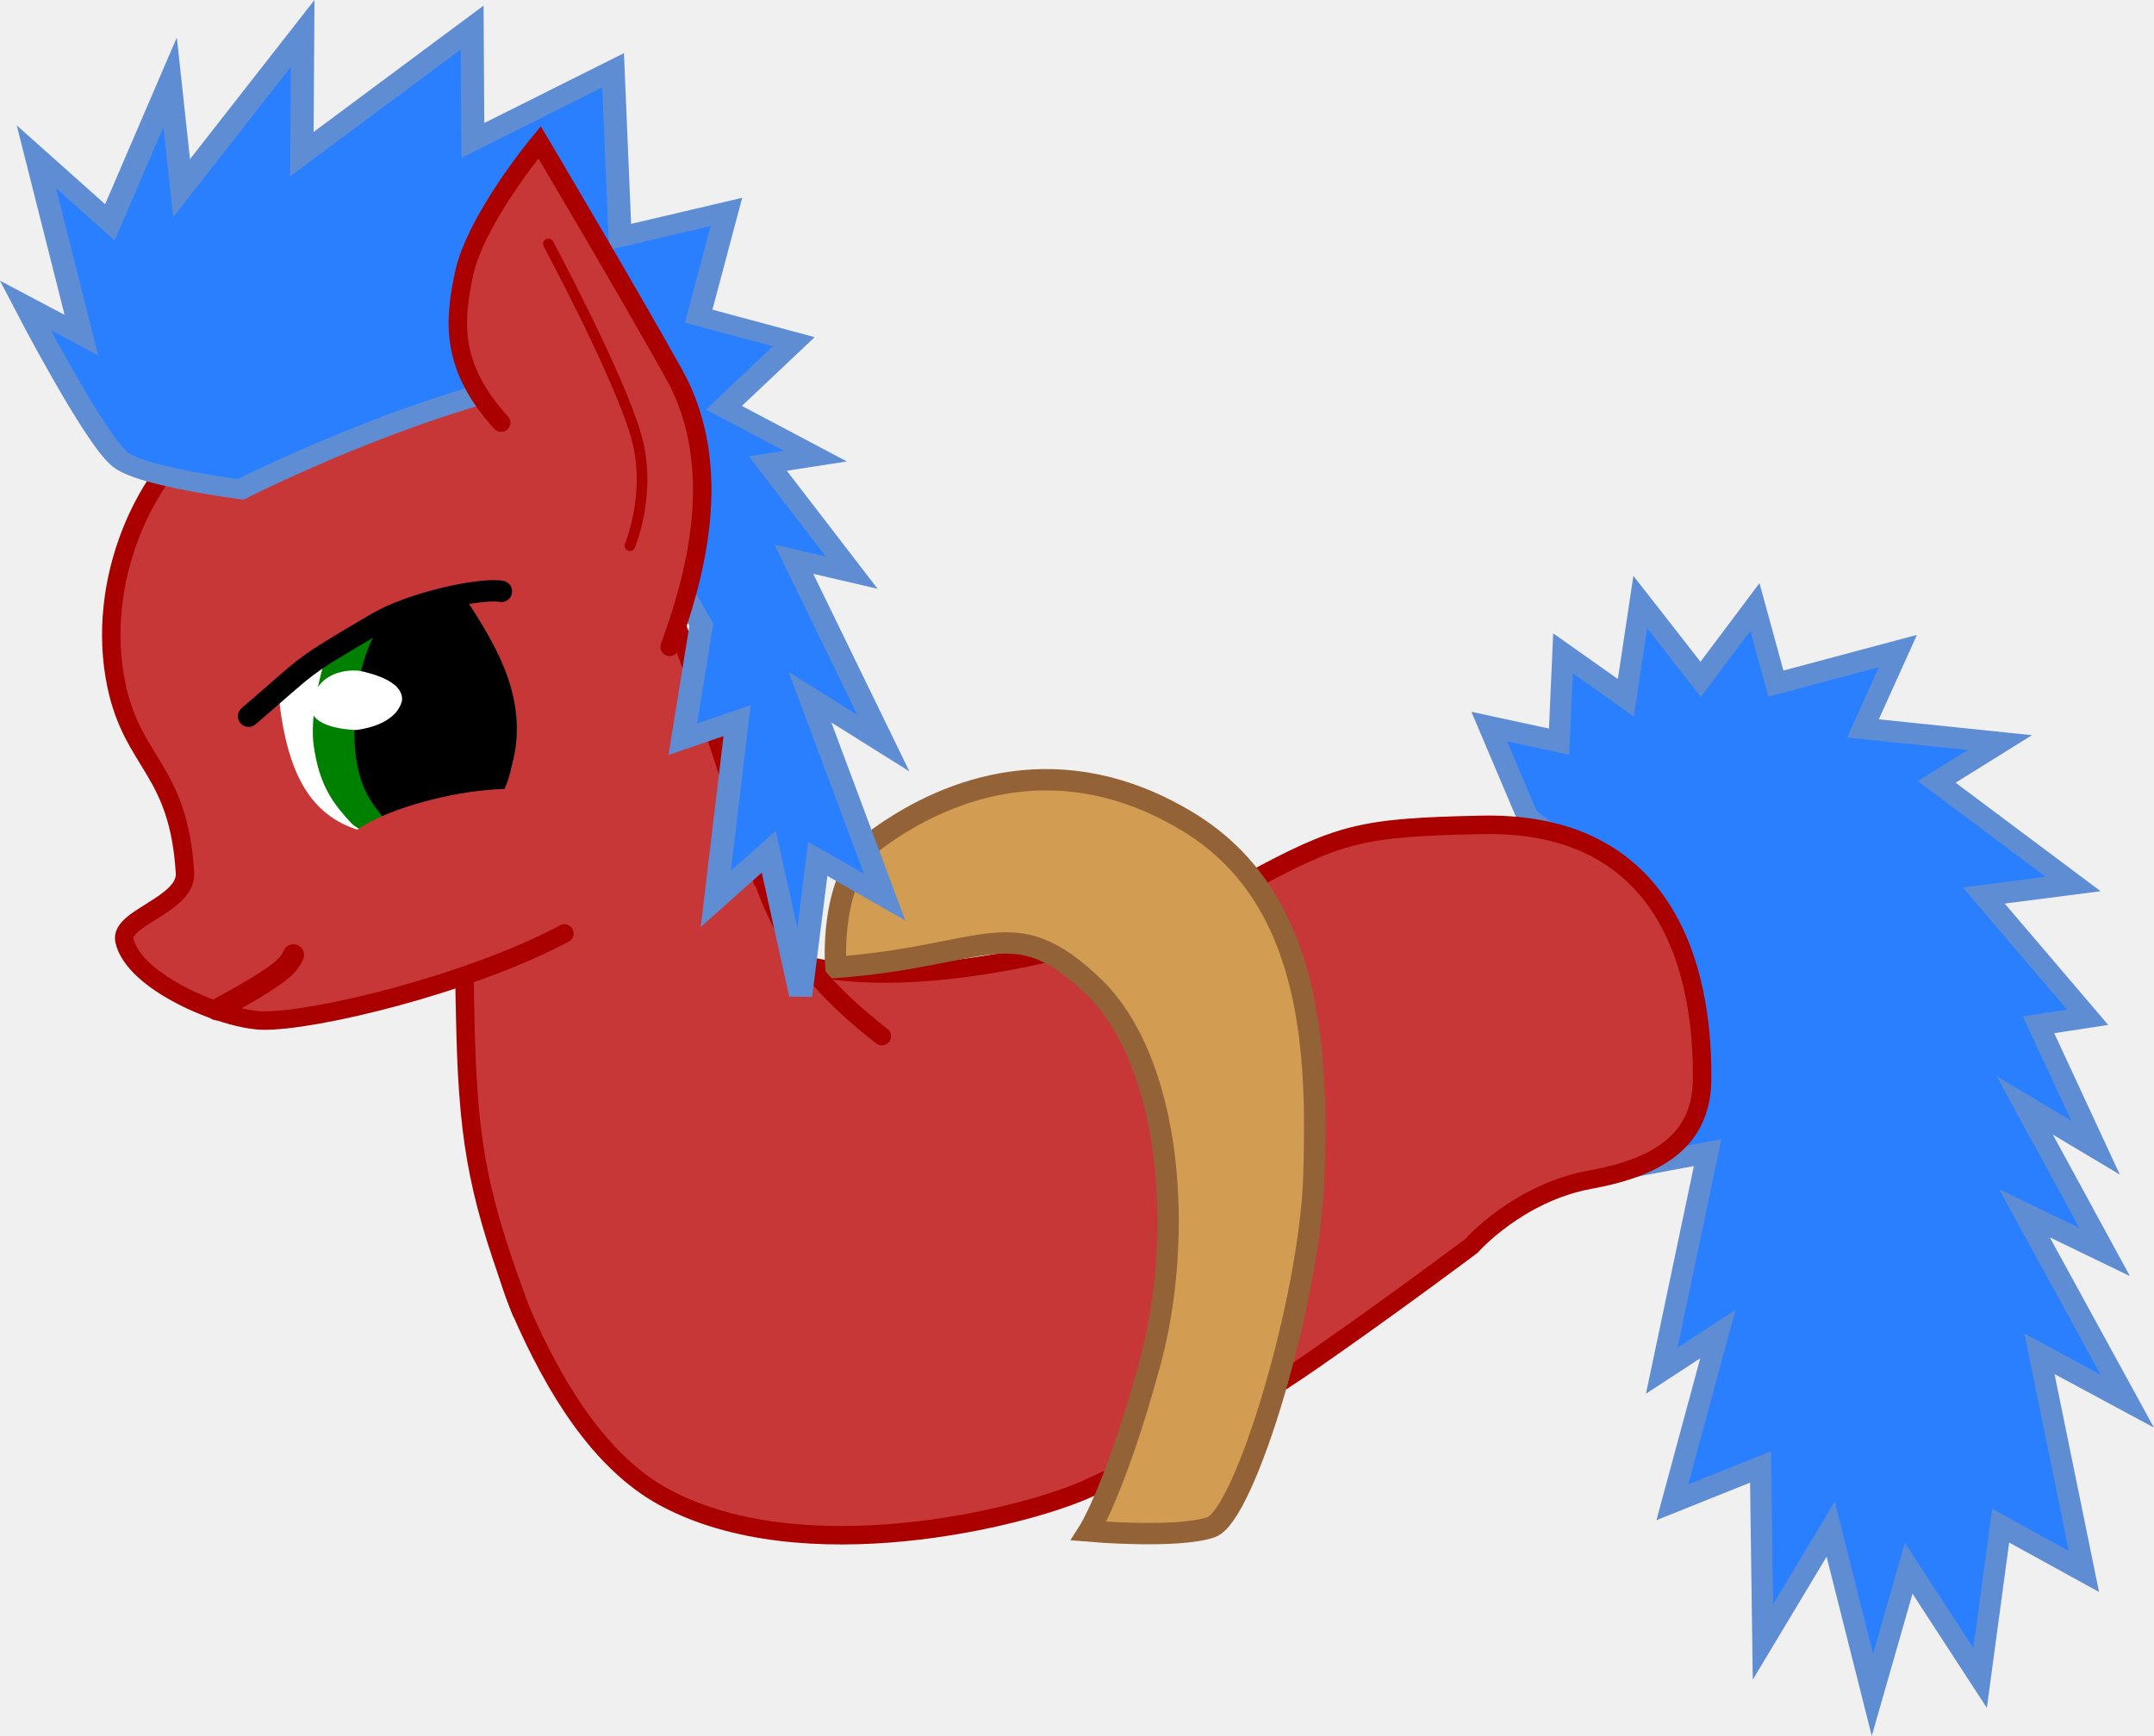
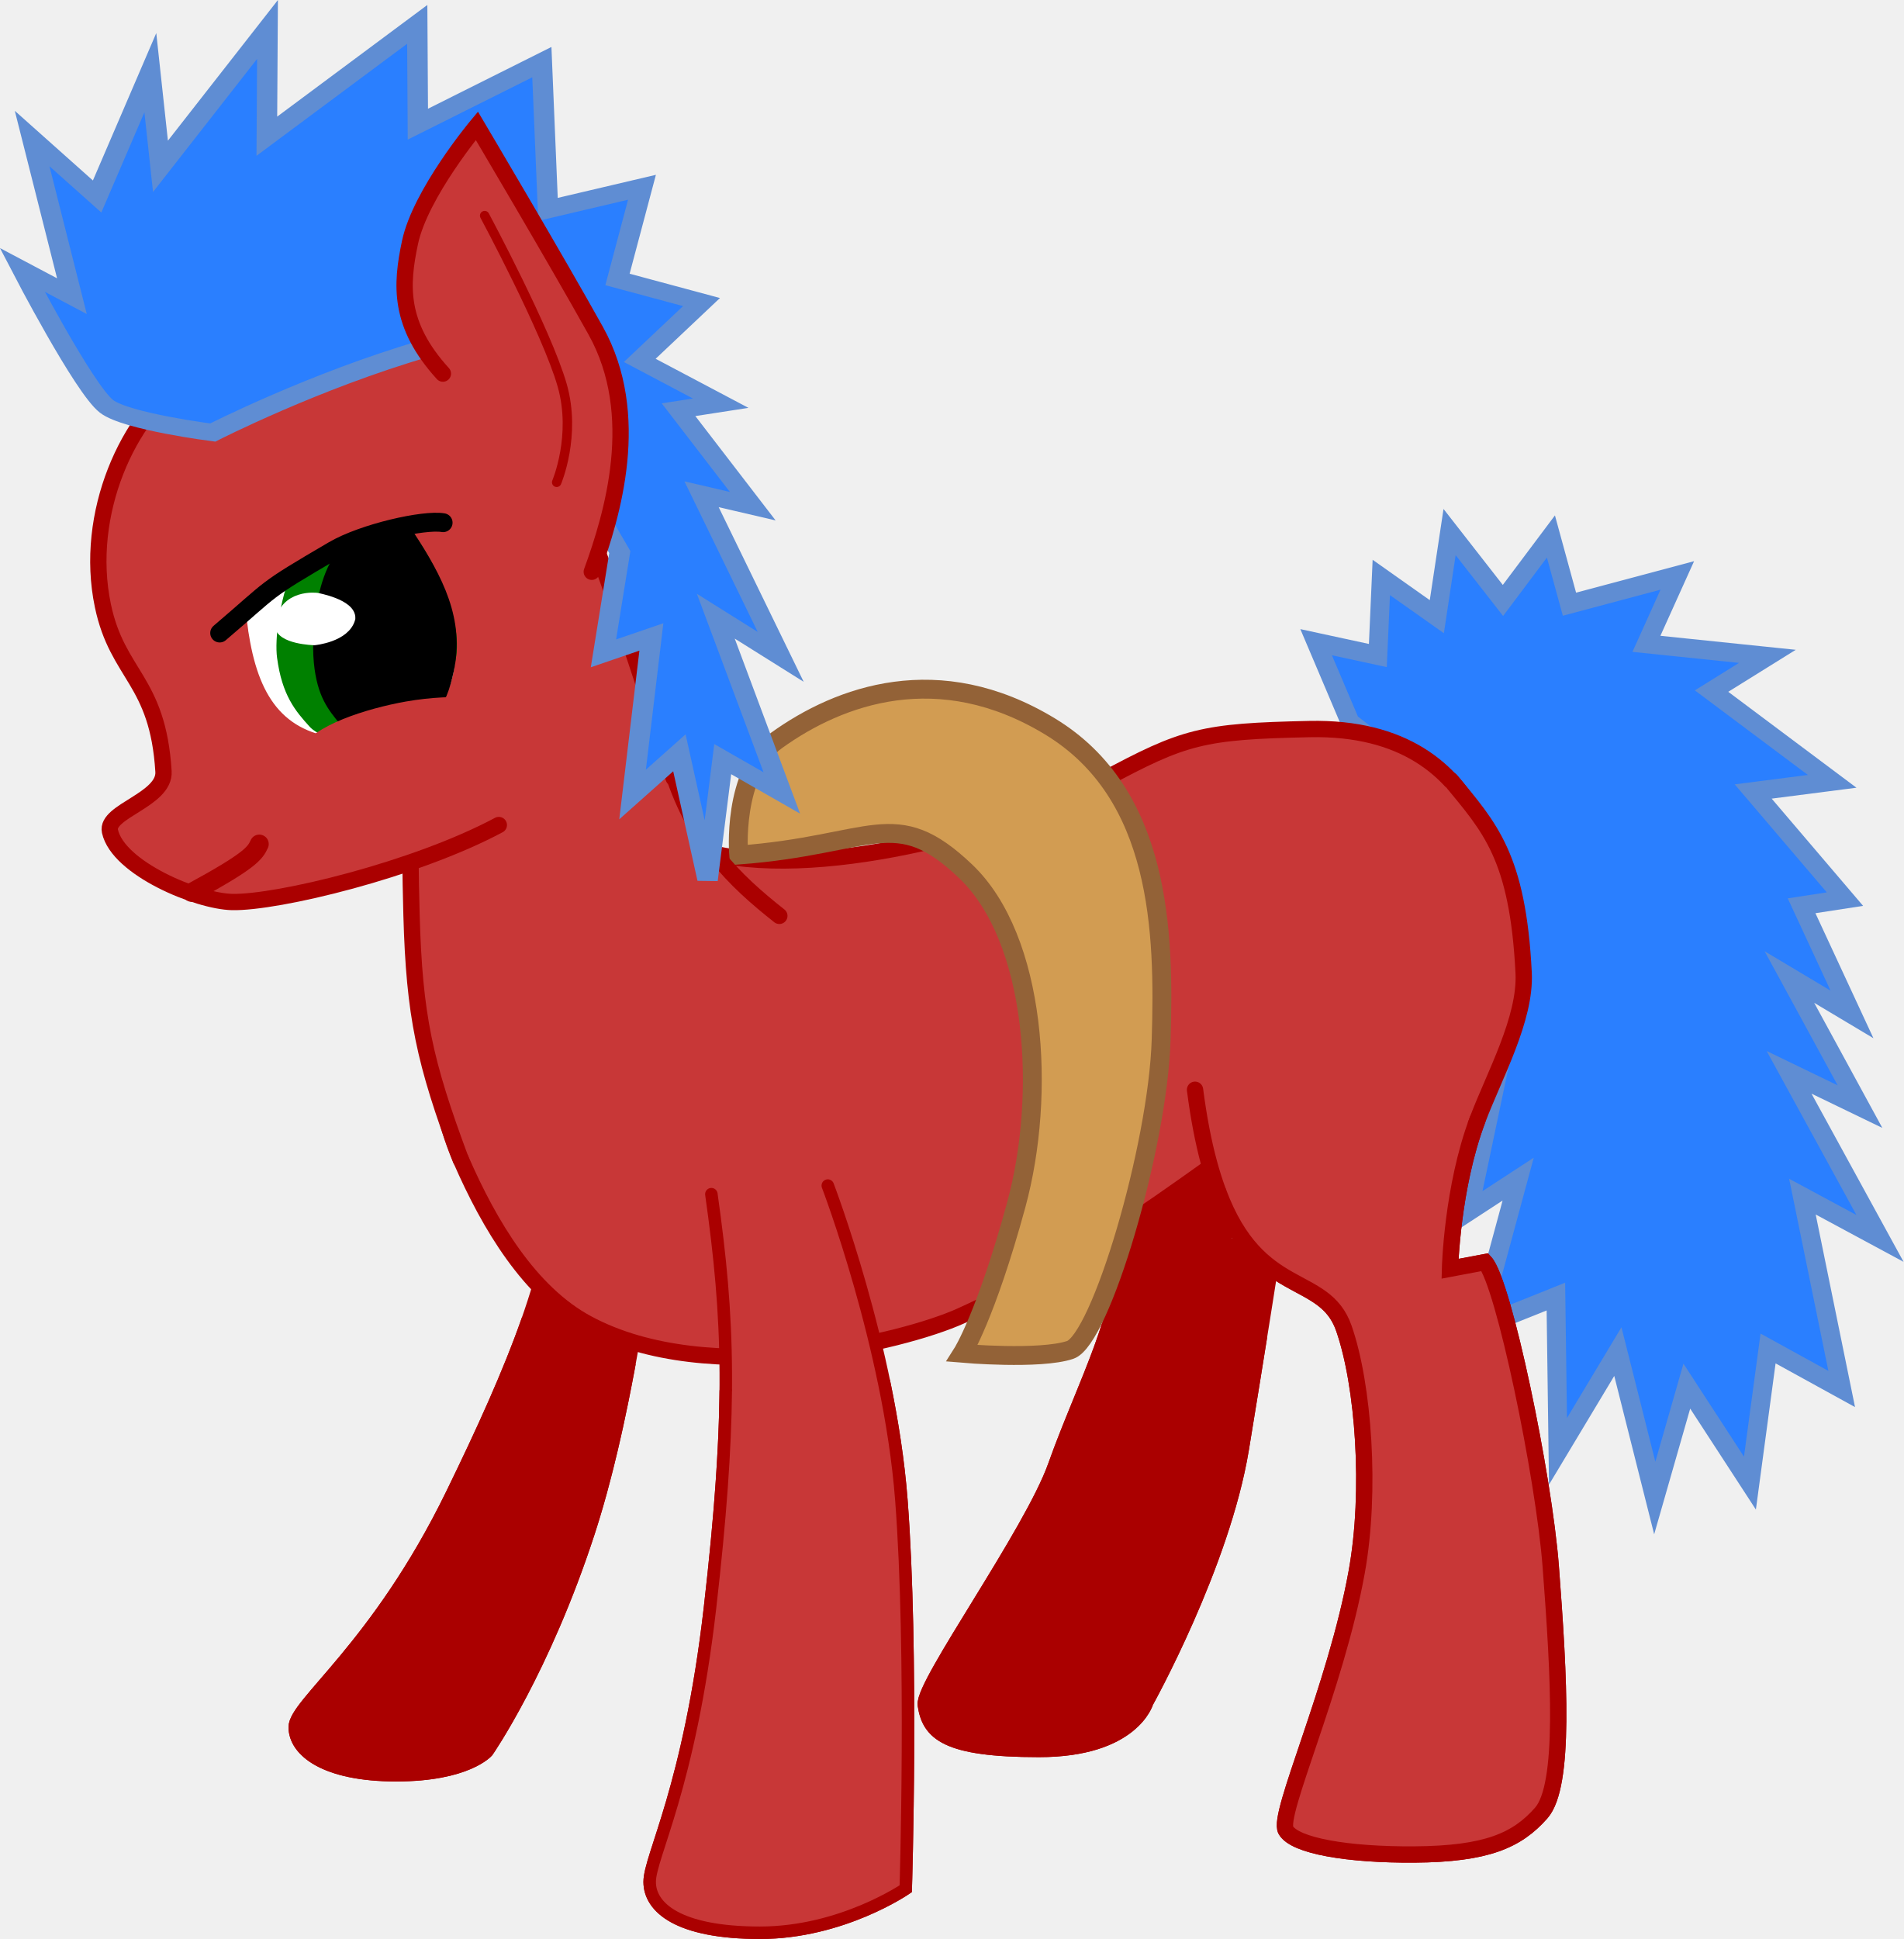
- <svg xmlns="http://www.w3.org/2000/svg" width="403.433" height="325.155" viewBox="0 0 106.742 86.031" version="1.1" id="svg1" xml:space="preserve">
+ <svg xmlns="http://www.w3.org/2000/svg" width="403.433" height="410.914" viewBox="0 0 106.742 108.721" version="1.1" id="svg1" xml:space="preserve">
  <defs id="defs1" />
  <g id="layer2" transform="matrix(0.9716185,0,0,0.9359072,-38.5518,-46.99166)" style="display:inline">
    <g id="layer4" style="display:inline" transform="matrix(1.029211,0,0,1.068482,-9.044599,-0.5732077)">
      <g id="g13" transform="matrix(0.8644879,0,0,0.8640206,20.25267,6.54047)" style="fill:#aa0000;stroke:#800000">
+         <path style="fill:#aa0000;fill-opacity:1;stroke:#aa0000;stroke-width:1.058;stroke-dasharray:none;stroke-opacity:1" d="m 98.298,115.998 c -0.498,4.612 4.689,10.282 5.472,12.819 0.933,3.025 -2.114,8.597 -3.942,13.76 -1.548,4.374 -8.639,14.194 -8.445,15.498 0.262,1.766 1.293,2.865 7.341,2.865 6.048,0 6.908,-3.083 6.908,-3.083 0,0 4.948,-8.891 6.185,-16.399 1.044,-6.34 2.108,-13.138 2.108,-13.138 h -3.78 l 6.275,-7.972 2.659,-15.206" id="path47" />
        <g id="g69">
          <path style="display:inline;fill:#2a7fff;fill-opacity:1;stroke:#5f8dd3;stroke-width:1.058;stroke-linecap:round;stroke-linejoin:miter;stroke-dasharray:none;stroke-opacity:1" d="m 123.05,88.037 -1.91,-4.501 3.461,0.748 0.193,-4.378 3.114,2.2 0.715,-4.745 2.993,3.835 2.69,-3.587 1.039,3.797 6.047,-1.613 -1.731,3.835 6.782,0.702 -3.13,1.948 6.764,5.06 -4.429,0.57 5.145,6.034 -2.432,0.374 2.826,6.091 -3.508,-2.095 3.957,7.265 -3.976,-1.922 5.098,9.312 -4.35,-2.343 2.203,10.786 -4.129,-2.272 -1.017,7.55 -3.539,-5.438 -1.798,6.273 -2.069,-8.21 -3.357,5.591 -0.118,-8.676 -4.372,1.753 2.257,-8.339 -2.781,1.814 2.273,-10.804 -4.061,0.756 3.235,-5.401 -1.485,-6.463 -3.139,-2.818 z" id="path69" transform="matrix(1.156754,0,0,1.15738,-23.42736,-7.569808)" />
        </g>
+         <path style="fill:#aa0000;fill-opacity:1;stroke:#aa0000;stroke-width:0.735;stroke-dasharray:none;stroke-opacity:1" d="m 67.394,123.917 c -0.004,5.585 -2.838,12.37 -6.788,20.475 -4.857,9.968 -10.192,13.565 -10.192,15.129 0,1.564 1.983,3.159 6.611,3.159 4.628,0 5.95,-1.564 5.95,-1.564 0,0 3.675,-5.294 6.583,-14.241 2.837,-8.728 4.122,-20.927 4.122,-20.927" id="path49" />
        <path style="fill:#c83737;fill-opacity:1;stroke:#aa0000;stroke-width:1.058;stroke-dasharray:none;stroke-opacity:1" d="m 93.64,132.843 c 3.668,-1.657 8.646,-4.386 12.983,-7.399 4.622,-3.211 9.06,-6.546 9.06,-6.546 0,0 2.664,-3.044 6.822,-3.8 4.158,-0.756 6.401,-2.436 6.401,-5.838 0,-3.402 -0.401,-14.769 -12.639,-14.509 -6.957,0.148 -8.111,0.464 -13.393,3.308 -5.326,2.867 -17.813,6.52 -25.322,4.761 -7.031,-1.647 -10.245,-2.259 -10.245,-2.259 0,0 -7.787,3.577 -7.924,10.06 -0.081,3.844 0.206,8.306 1.853,12.086 1.845,4.235 4.452,8.603 8.192,10.618 7.972,4.296 20.545,1.174 24.213,-0.482 z" id="path45" />
+         <path style="fill:#c83737;fill-opacity:1;stroke:#aa0000;stroke-width:1.058;stroke-linecap:round;stroke-linejoin:miter;stroke-dasharray:none;stroke-opacity:1" d="m 108.847,118.157 c 1.908,14.741 8.074,10.944 9.655,15.482 1.282,3.682 1.779,10.557 0.835,15.799 -1.361,7.559 -5.181,15.764 -4.597,16.772 0.584,1.009 3.991,1.607 8.338,1.576 4.68,-0.033 6.659,-0.911 8.224,-2.691 1.565,-1.78 1.167,-8.795 0.619,-15.996 -0.446,-5.869 -3.061,-18.44 -4.263,-19.753 l -2.272,0.428 c 0,0 0.125,-5.26 1.784,-9.663 1.086,-2.882 3.141,-6.553 2.992,-9.543 -0.378,-7.56 -2.204,-9.43 -4.718,-12.492" id="path46" />
+         <path style="fill:#c83737;fill-opacity:1;stroke:#aa0000;stroke-width:0.81;stroke-linecap:round;stroke-dasharray:none;stroke-opacity:1" d="m 77.475,124.934 c 1.134,8.037 1.388,13.964 -0.09,26.849 -1.339,11.672 -3.913,16.127 -3.913,17.78 0,1.653 1.84,3.301 7.154,3.301 5.314,0 9.456,-2.856 9.456,-2.856 0,0 0.476,-15.304 -0.283,-25.223 -0.759,-9.919 -4.773,-20.409 -4.773,-20.409" id="path48" />
        <path style="fill:#d29c52;fill-opacity:1;stroke:#936237;stroke-width:1.058;stroke-dasharray:none;stroke-opacity:1" d="m 88.76,95.471 c 7.56,-0.567 8.758,-2.867 12.727,0.913 3.969,3.78 4.536,12.473 2.835,18.71 -1.701,6.237 -3.024,8.315 -3.024,8.315 0,0 4.347,0.378 6.048,-0.189 1.701,-0.567 4.914,-11.339 5.103,-17.387 0.189,-6.048 0,-13.796 -6.237,-17.576 -6.237,-3.78 -11.799,-1.748 -15.318,0.779 -2.535,1.82 -2.134,6.435 -2.134,6.435 z" id="path41" transform="matrix(1.156754,0,0,1.15738,-23.42736,-7.569808)" />
        <path style="fill:#c83737;fill-opacity:1;stroke:#aa0000;stroke-width:1.058;stroke-linecap:round;stroke-dasharray:none;stroke-opacity:1" d="m 61.219,122.686 c -2.367,-6.347 -3.01,-9.345 -3.193,-15.852 -0.312,-11.062 0.416,-17.637 0.416,-17.637 l 10.821,-5.309 c 0,0 3.822,7.341 5.553,13.185 1.454,4.907 4.125,7.475 7.068,9.8" id="path50" />
        <g id="g57" transform="matrix(0.9810651,-0.1937832,0.1935738,0.9810651,-13.64666,22.69668)" style="fill:#aa0000;stroke:#800000">
          <path style="fill:#c83737;fill-opacity:1;stroke:#aa0000;stroke-width:1.058;stroke-linecap:round;stroke-dasharray:none;stroke-opacity:1" d="m 60.717,91.786 c -5.917,1.804 -15.089,2.177 -17.939,1.549 -2.194,-0.483 -6.837,-3.577 -6.884,-6.043 -0.025,-1.335 3.912,-1.31 4.157,-3.128 0.797,-5.919 -1.722,-6.691 -1.774,-11.325 -0.069,-6.099 4.008,-11.759 8.147,-13.493 5.189,-2.175 17.81,-1.654 20.727,3.971 2.917,5.624 4.567,21.055 5.282,27.68" id="path52" />
          <path style="fill:none;fill-opacity:1;stroke:#aa0000;stroke-width:1.225;stroke-linecap:round;stroke-linejoin:miter;stroke-dasharray:none;stroke-opacity:1" d="m 43.77,105.352 c 3.787,-2.057 4.112,-2.544 4.382,-3.14" id="path66" transform="matrix(0.9810651,0.1937832,-0.1935738,0.981065,17.78174,-19.62243)" />
          <g id="g58" transform="matrix(0.9962318,0.3840794,-0.3243045,0.8420967,30.57006,-16.42472)" style="display:inline;fill:#aa0000;stroke:#800000">
            <g id="g1">
              <path style="fill:#ffffff;fill-opacity:1;stroke:#ffffff;stroke-width:0.612;stroke-linecap:round;stroke-linejoin:miter;stroke-dasharray:none;stroke-opacity:1" d="m 46.146,89.492 c 1.313,4.436 3.201,6.273 6.504,5.851 3.053,-0.39 6.492,-2.431 5.247,-8.093 -1.195,-5.434 -6.621,-10.812 -9.4,-9.843 -4.075,1.422 -3.663,7.648 -2.35,12.085 z" id="path57" />
              <path style="fill:#008000;fill-opacity:1;stroke:#008000;stroke-width:0.669;stroke-linecap:round;stroke-linejoin:miter;stroke-dasharray:none;stroke-opacity:1" d="m 48.08,90.694 c 0.665,2.491 1.569,3.387 2.566,4.302 0.835,0.766 2.839,0.351 2.839,0.351 3.959,-1.486 4.429,-3.759 4.628,-6.365 0.224,-2.935 -2.332,-7.216 -4.545,-9.36 0,0 -1.32,-0.56 -2.252,-0.357 -3.679,0.8 -3.9,8.938 -3.236,11.43 z" id="path58" />
              <path style="fill:#000000;fill-opacity:1;stroke:#000000;stroke-width:0.58;stroke-linecap:round;stroke-linejoin:miter;stroke-dasharray:none;stroke-opacity:1" d="m 50.292,90.612 c 0.542,2.301 1.31,3.022 2.123,3.867 0.681,0.707 2.065,0.607 2.065,0.607 3.228,-1.373 3.601,-3.065 3.697,-5.478 0.151,-3.8 -1.617,-6.48 -3.793,-9.235 0,0 -1.431,0.477 -2.19,0.664 -2.999,0.739 -2.444,7.274 -1.902,9.575 z" id="path59" />
              <path style="display:inline;fill:#ffffff;fill-opacity:1;stroke:#ffffff;stroke-width:0.612;stroke-linecap:round;stroke-linejoin:miter;stroke-dasharray:none;stroke-opacity:1" d="m 49.266,76.27 c -0.162,0.961 2.03,1.449 2.03,1.449 0,0 2.027,0.207 2.587,-0.951 0.236,-0.919 -1.888,-1.752 -1.888,-1.752 0,0 -2.044,-0.695 -2.729,1.254 z" id="path70" transform="matrix(0.8740138,-0.3986367,0.3365962,1.033991,-21.19015,29.16936)" />
            </g>
            <path style="fill:#c83737;fill-opacity:1;stroke:#c83737;stroke-width:1.225;stroke-linecap:round;stroke-linejoin:miter;stroke-dasharray:none;stroke-opacity:1" d="m 45.339,88.192 c 0,0 2.029,-1.965 4.707,-3.573 2.705,-1.624 4.058,-4.114 5.897,-3.356 1.84,0.758 3.679,-0.595 4.761,-0.162 1.082,0.433 -3.246,-8.12 -3.246,-8.12 l -13.364,5.089 z" id="path65" transform="matrix(0.9226911,-0.1907185,0.1610366,1.091578,-12.2535,1.791493)" />
            <path style="fill:none;fill-opacity:1;stroke:#000000;stroke-width:1.225;stroke-linecap:round;stroke-linejoin:miter;stroke-dasharray:none;stroke-opacity:1" d="m 45.582,88.518 c 3.625,-3.086 2.684,-2.607 7.385,-5.358 1.944,-1.137 5.871,-2.015 7.108,-1.802" id="path64" transform="matrix(0.9226911,-0.1907185,0.1610366,1.091578,-12.2535,1.791493)" />
            <path style="fill:#c83737;fill-opacity:1;stroke:#c83737;stroke-width:1.244;stroke-linecap:round;stroke-linejoin:miter;stroke-dasharray:none;stroke-opacity:1" d="m 61.514,91.63 c 0,0 -2.455,-0.03 -5.352,1.215 -2.204,0.947 -5.195,2.789 -5.472,4.427 -0.441,2.606 -2.16,-1.86 1.147,5.183 l 9.376,-3.401 z" id="path67" />
          </g>
          <g id="g68" style="fill:#aa0000;stroke:#800000">
            <path style="display:inline;fill:#2a7fff;fill-opacity:1;stroke:#5f8dd3;stroke-width:1.248;stroke-linecap:round;stroke-linejoin:miter;stroke-dasharray:none;stroke-opacity:1" d="m 53.377,67.031 c -6.29,3.647 -11.828,8.576 -11.828,8.576 0,0 -5.293,0.293 -6.63,-0.541 -1.532,-0.956 -6.472,-8.626 -6.472,-8.626 l 3.249,1.248 -4.028,-10.673 4.494,3.301 1.892,-9.429 1.585,6.508 4.975,-11.019 1.076,7.57 7.833,-9.783 1.08,7.061 6.772,-5.928 1.907,10.354 5.393,-2.727 -0.502,6.832 5.265,0.562 -3.086,4.896 5.292,2.031 -2.456,0.983 5.449,5.916 -3.187,-0.211 6.435,10.54 -4.309,-2.079 5.799,11.706 -3.891,-1.666 0.351,8.728 -3.01,-8.64 -2.367,3.532 -0.521,-11.393 -2.697,1.756 -0.08,-7.377 -8.715,-12.274 z" id="path68" transform="matrix(0.9962318,0.3840794,-0.3243045,0.8420967,30.57006,-16.42472)" />
          </g>
          <g id="g56" transform="translate(-3.400816,0.7733309)" style="fill:#c83737;stroke:#aa0000">
            <path style="fill:#c83737;fill-opacity:1;stroke:#aa0000;stroke-width:1.058;stroke-linecap:round;stroke-dasharray:none;stroke-opacity:1" d="m 66.23,61.569 c -2.224,-3.685 -1.551,-6.173 -0.447,-8.761 1.278,-2.994 5.721,-6.589 5.721,-6.589 0,0 3.375,9.544 4.991,14.545 1.923,5.951 -1.244,11.925 -3.28,15.293" id="path53" />
            <path style="fill:#c83737;fill-opacity:1;stroke:#aa0000;stroke-width:0.529;stroke-linecap:round;stroke-dasharray:none;stroke-opacity:1" d="m 81.521,51.5 c 0,0 2.158,7.04 2.422,10.169 0.247,2.93 -1.356,5.283 -1.356,5.283" id="path56" transform="matrix(1.156754,0,0,1.15738,-23.42736,-7.569808)" />
          </g>
        </g>
+         <path style="fill:#c83737;fill-opacity:1;stroke:#aa0000;stroke-width:1.058;stroke-linecap:round;stroke-linejoin:miter;stroke-dasharray:none;stroke-opacity:1" d="m 110.365,124.817 c 2.601,6.926 6.861,5.16 8.136,8.822 1.282,3.682 1.779,10.557 0.835,15.799 -1.361,7.559 -5.181,15.764 -4.597,16.772 0.584,1.009 3.991,1.607 8.338,1.576 4.68,-0.033 6.659,-0.911 8.224,-2.691 1.565,-1.78 1.167,-8.795 0.619,-15.996 -0.446,-5.869 -3.061,-18.44 -4.263,-19.753 l -2.272,0.428 c 0,0 0.125,-5.26 1.784,-9.663" id="path314" />
+         <path style="fill:#aa0000;fill-opacity:1;stroke:#aa0000;stroke-width:0.735;stroke-dasharray:none;stroke-opacity:1" d="m 65.544,133.024 c -1.206,3.458 -2.928,7.241 -4.938,11.367 -4.857,9.968 -10.192,13.565 -10.192,15.129 0,1.564 1.983,3.159 6.611,3.159 4.628,0 5.95,-1.564 5.95,-1.564 0,0 3.675,-5.294 6.583,-14.241 1.118,-3.439 1.995,-7.418 2.647,-10.976" id="path315" />
+         <path style="fill:#c83737;fill-opacity:1;stroke:#aa0000;stroke-width:0.81;stroke-linecap:round;stroke-dasharray:none;stroke-opacity:1" d="m 78.407,137.722 c -0.038,3.822 -0.352,8.229 -1.021,14.062 -1.339,11.672 -3.913,16.127 -3.913,17.78 0,1.653 1.84,3.301 7.154,3.301 5.314,0 9.456,-2.856 9.456,-2.856 0,0 0.476,-15.304 -0.283,-25.223 -0.197,-2.574 -0.613,-5.187 -1.122,-7.645" id="path316" />
+         <path style="fill:#aa0000;fill-opacity:1;stroke:#aa0000;stroke-width:1.058;stroke-dasharray:none;stroke-opacity:1" d="m 103.299,133.52 c -0.854,2.745 -2.38,5.974 -3.471,9.057 -1.548,4.374 -8.639,14.194 -8.445,15.498 0.262,1.766 1.293,2.865 7.341,2.865 6.048,0 6.908,-3.083 6.908,-3.083 0,0 4.948,-8.891 6.185,-16.399 0.414,-2.516 0.832,-5.104 1.185,-7.31" id="path317" />
      </g>
    </g>
  </g>
</svg>
